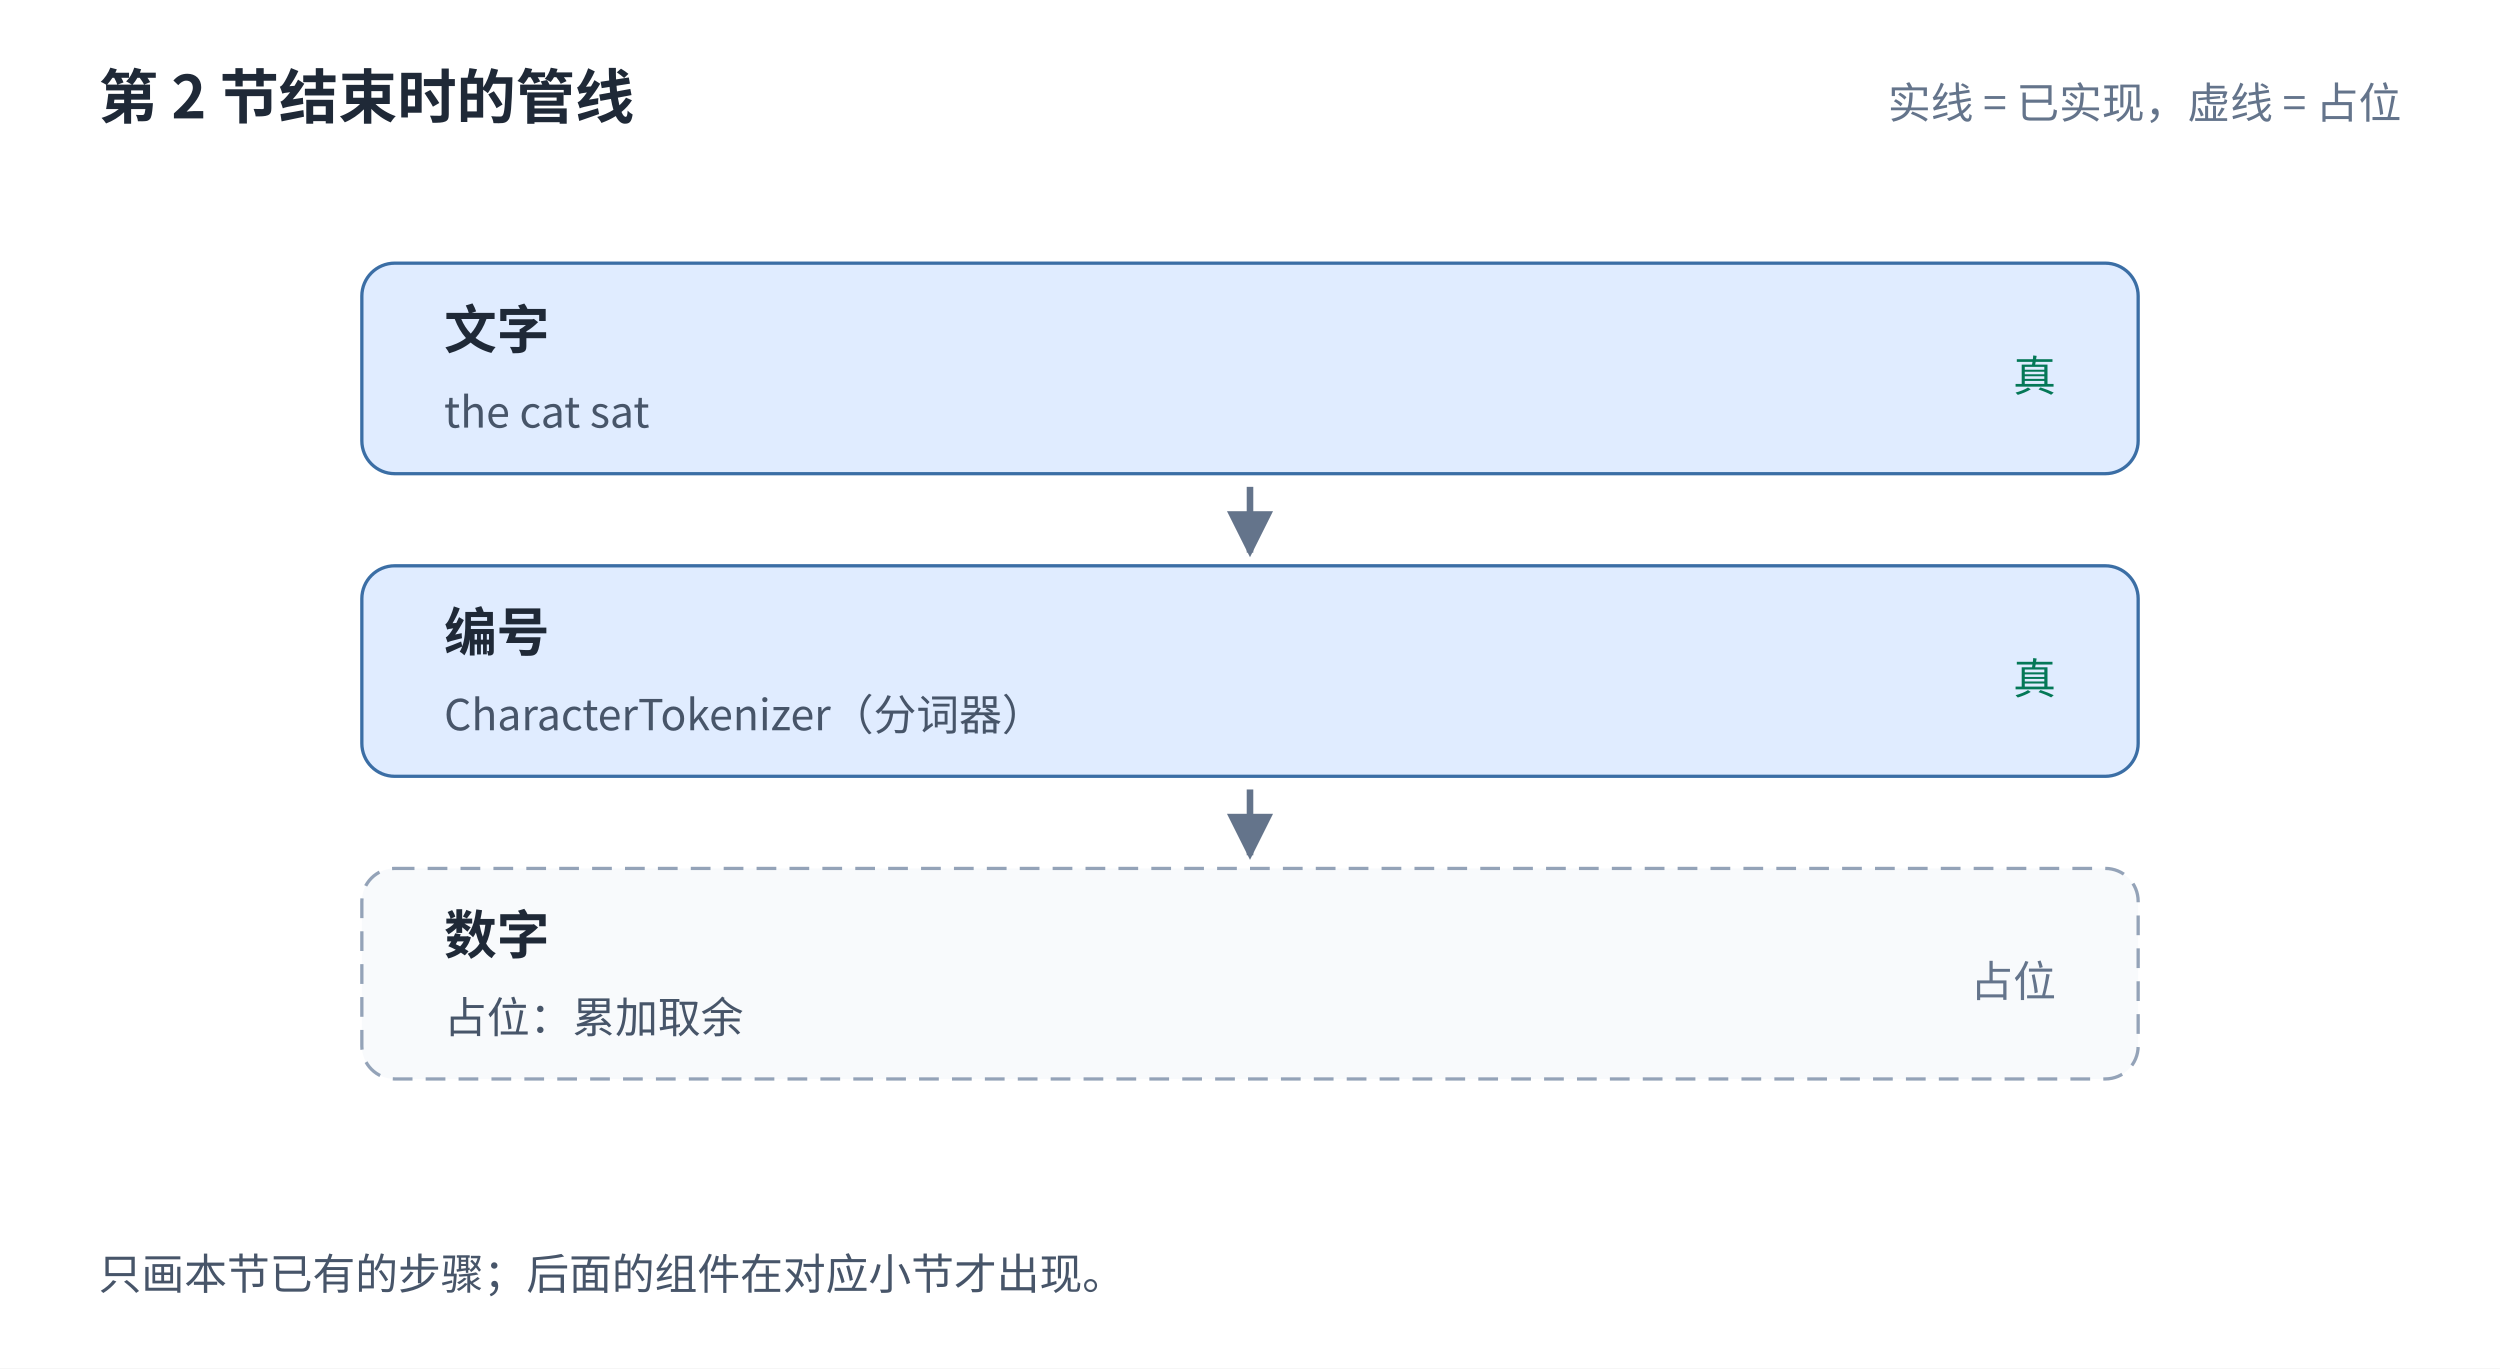
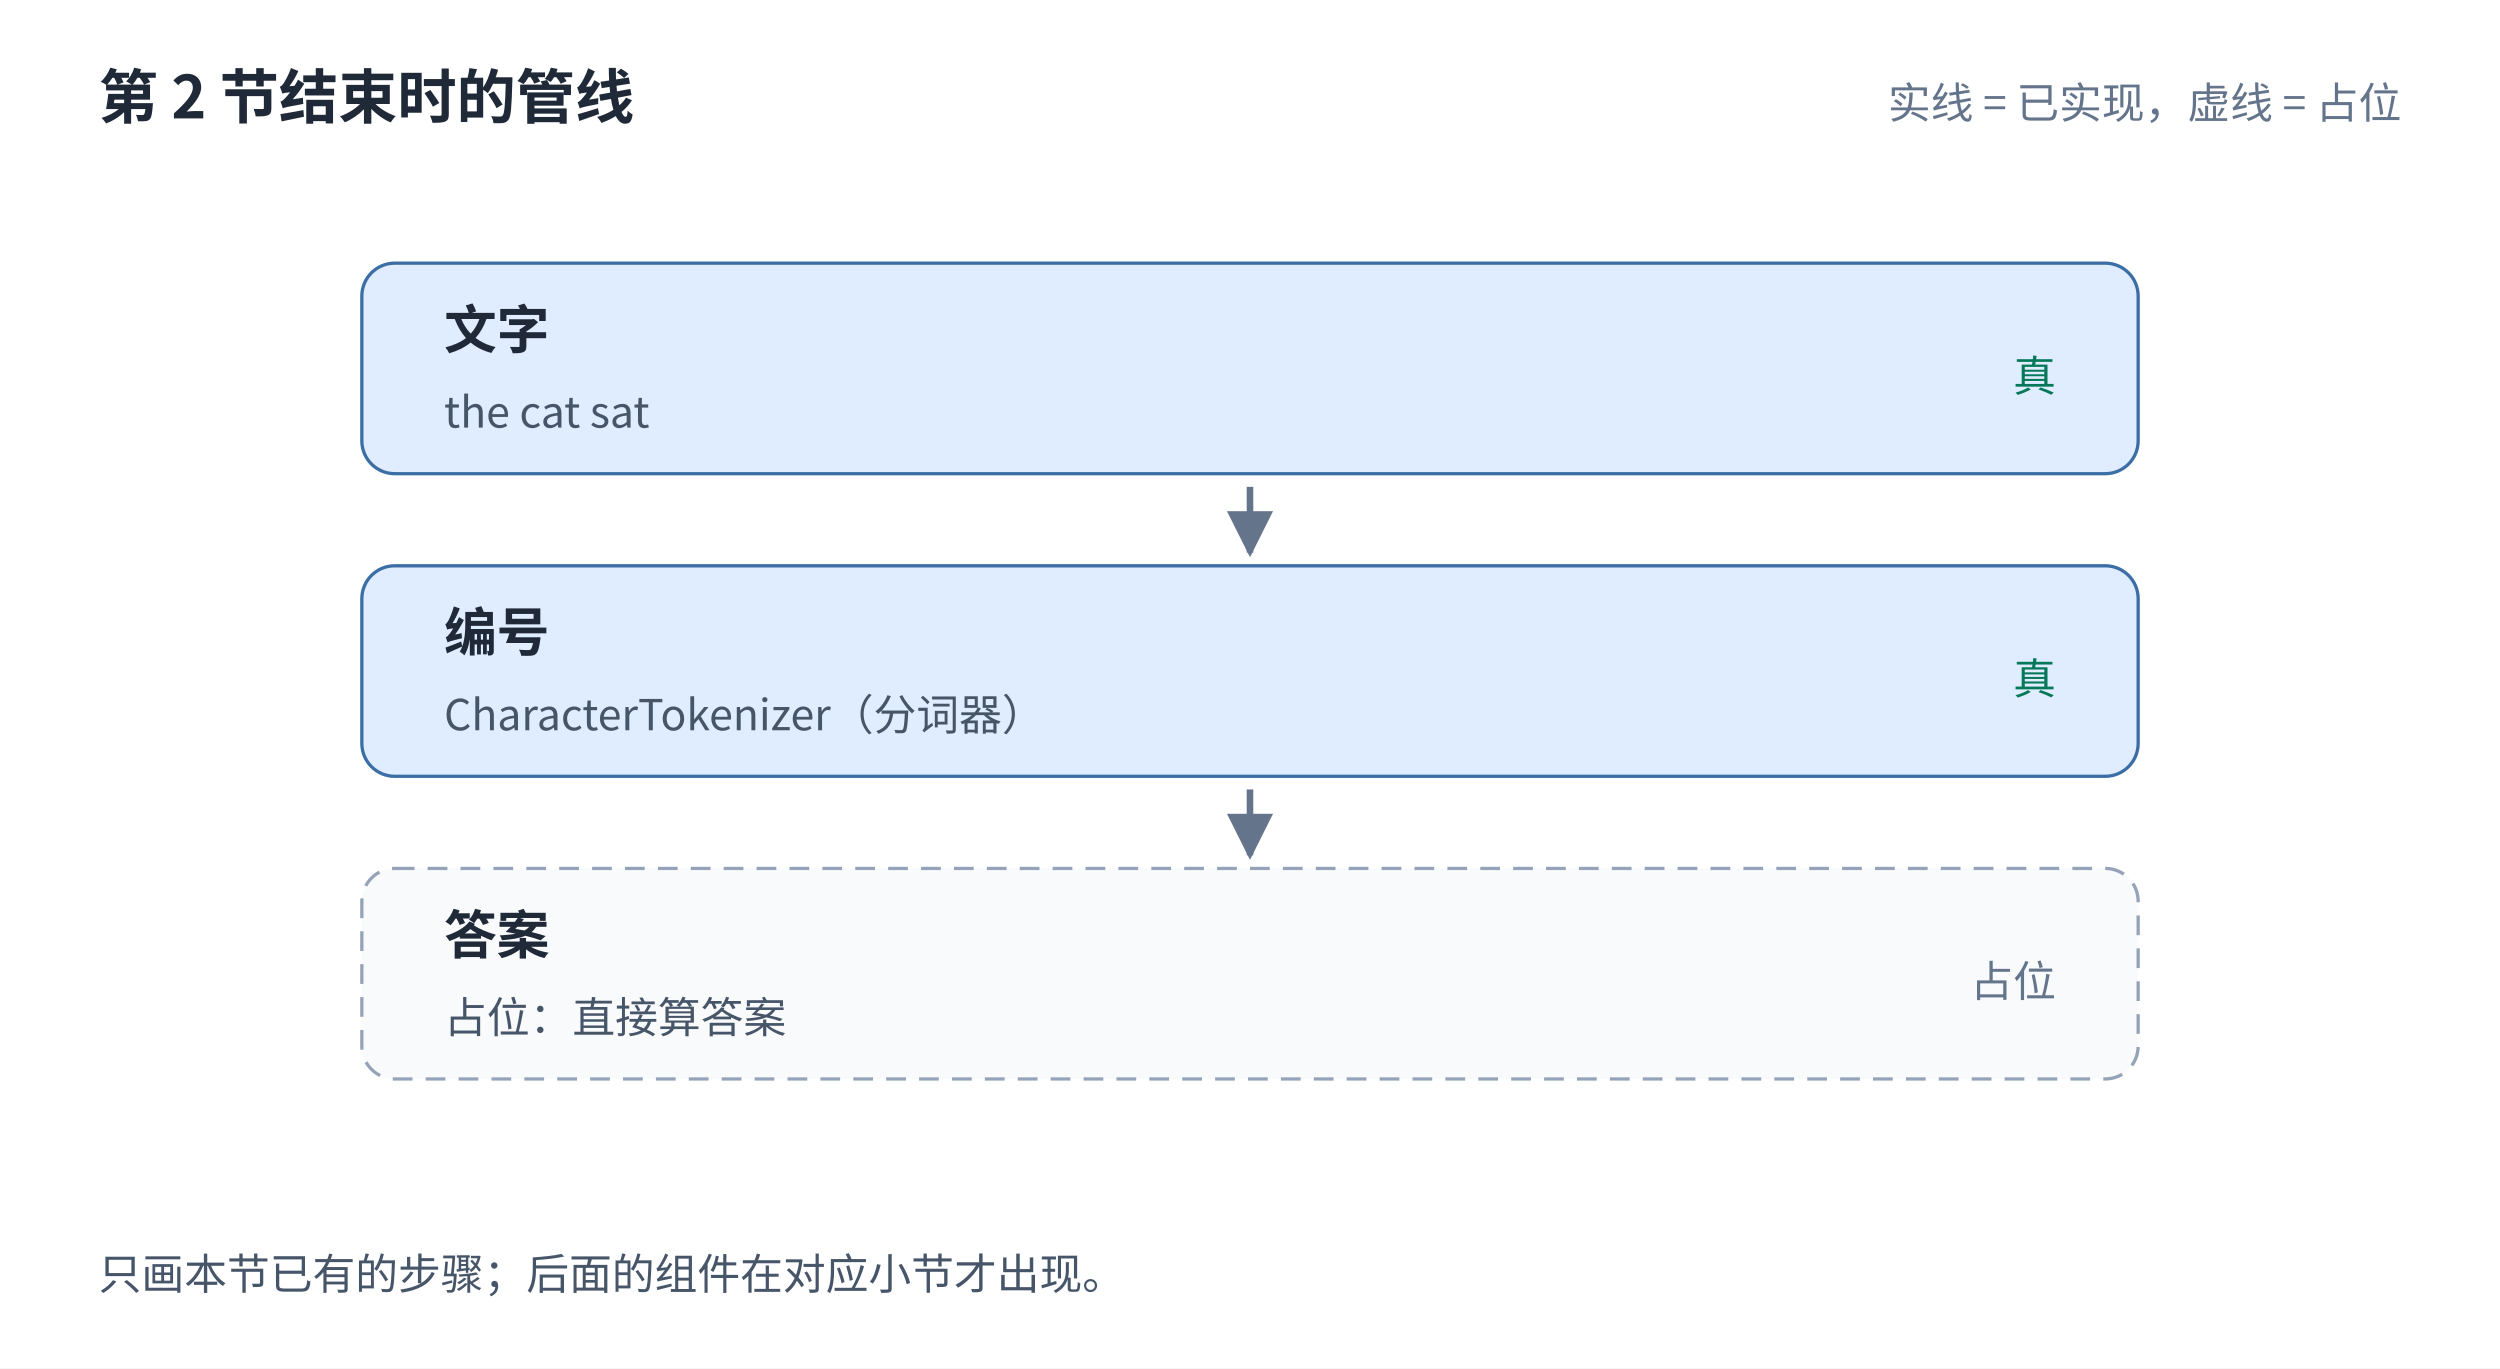
<svg xmlns="http://www.w3.org/2000/svg" viewBox="0 0 760 416" role="img" aria-labelledby="title desc">
  <rect width="760" height="416" fill="#ffffff" />
  <text x="30" y="36" font-family="system-ui, 'Noto Sans CJK SC', sans-serif" font-size="18" font-weight="600" fill="#1f2937">第 2 节结束时的管线</text>
  <text x="730" y="36" text-anchor="end" font-family="system-ui, 'Noto Sans CJK SC', sans-serif" font-size="13" fill="#64748b">实线 = 已实现，虚线 = 占位</text>
  <rect x="110" y="80" width="540" height="64" rx="10" fill="#e0ecff" stroke="#3b6ea5" />
  <text x="135" y="106" font-family="system-ui, 'Noto Sans CJK SC', sans-serif" font-size="16" font-weight="600" fill="#1f2937">文字</text>
  <text x="135" y="130" font-family="system-ui, 'Noto Sans CJK SC', sans-serif" font-size="13" fill="#475569">the cat sat</text>
  <text x="625" y="119" text-anchor="end" font-family="system-ui, 'Noto Sans CJK SC', sans-serif" font-size="13" fill="#047857">真</text>
  <line x1="380" y1="148" x2="380" y2="168" stroke="#64748b" stroke-width="2" marker-end="url(#arrow)" />
  <rect x="110" y="172" width="540" height="64" rx="10" fill="#e0ecff" stroke="#3b6ea5" />
  <text x="135" y="198" font-family="system-ui, 'Noto Sans CJK SC', sans-serif" font-size="16" font-weight="600" fill="#1f2937">编号</text>
  <text x="135" y="222" font-family="system-ui, 'Noto Sans CJK SC', sans-serif" font-size="13" fill="#475569">CharacterTokenizer（分词器）</text>
  <text x="625" y="211" text-anchor="end" font-family="system-ui, 'Noto Sans CJK SC', sans-serif" font-size="13" fill="#047857">真</text>
  <line x1="380" y1="240" x2="380" y2="260" stroke="#64748b" stroke-width="2" marker-end="url(#arrow)" />
  <rect x="110" y="264" width="540" height="64" rx="10" fill="#f8fafc" stroke="#94a3b8" stroke-dasharray="6 4" />
-   <text x="135" y="290" font-family="system-ui, 'Noto Sans CJK SC', sans-serif" font-size="16" font-weight="600" fill="#1f2937">数字</text>
-   <text x="135" y="314" font-family="system-ui, 'Noto Sans CJK SC', sans-serif" font-size="13" fill="#475569">占位：累加取余</text>
+   <text x="135" y="290" font-family="system-ui, 'Noto Sans CJK SC', sans-serif" font-size="16" font-weight="600" fill="#1f2937">答案</text>
+   <text x="135" y="314" font-family="system-ui, 'Noto Sans CJK SC', sans-serif" font-size="13" fill="#475569">占位：直接算答案</text>
  <text x="625" y="303" text-anchor="end" font-family="system-ui, 'Noto Sans CJK SC', sans-serif" font-size="13" fill="#64748b">占位</text>
  <text x="30" y="392" font-family="system-ui, 'Noto Sans CJK SC', sans-serif" font-size="13" fill="#475569">只画本节已有的步骤；后面的组件在对应小节才出现。</text>
  <defs>
    <marker id="arrow" viewBox="0 0 10 10" refX="9" refY="5" markerWidth="7" markerHeight="7" orient="auto-start-reverse">
      <path d="M 0 0 L 10 5 L 0 10 z" fill="#64748b" />
    </marker>
  </defs>
</svg>
